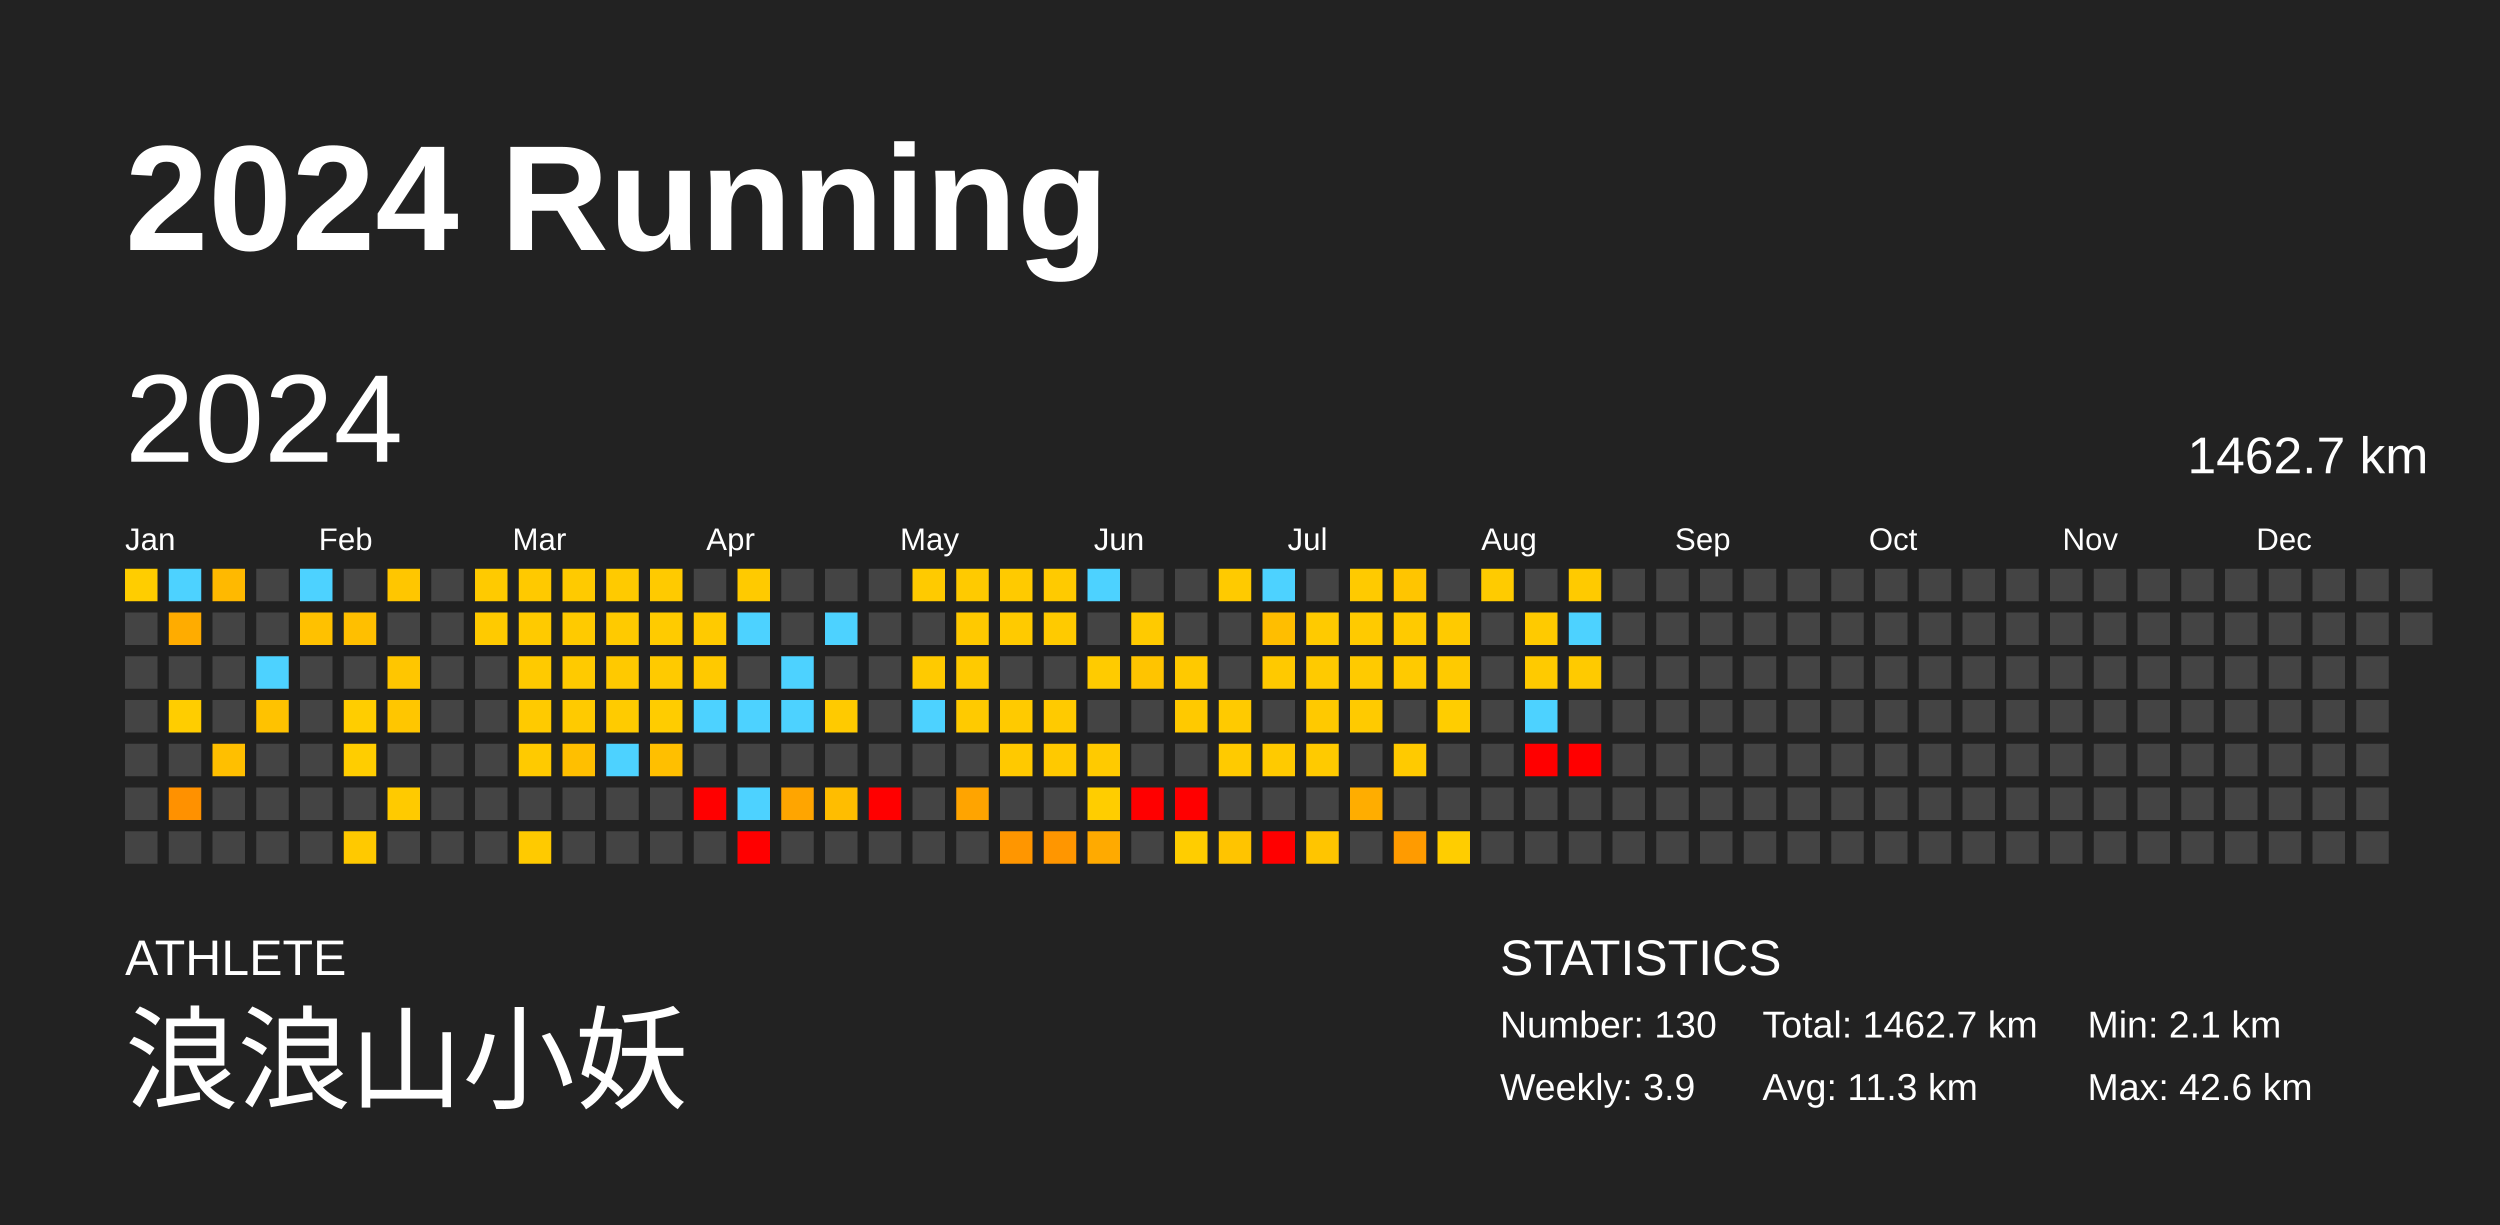
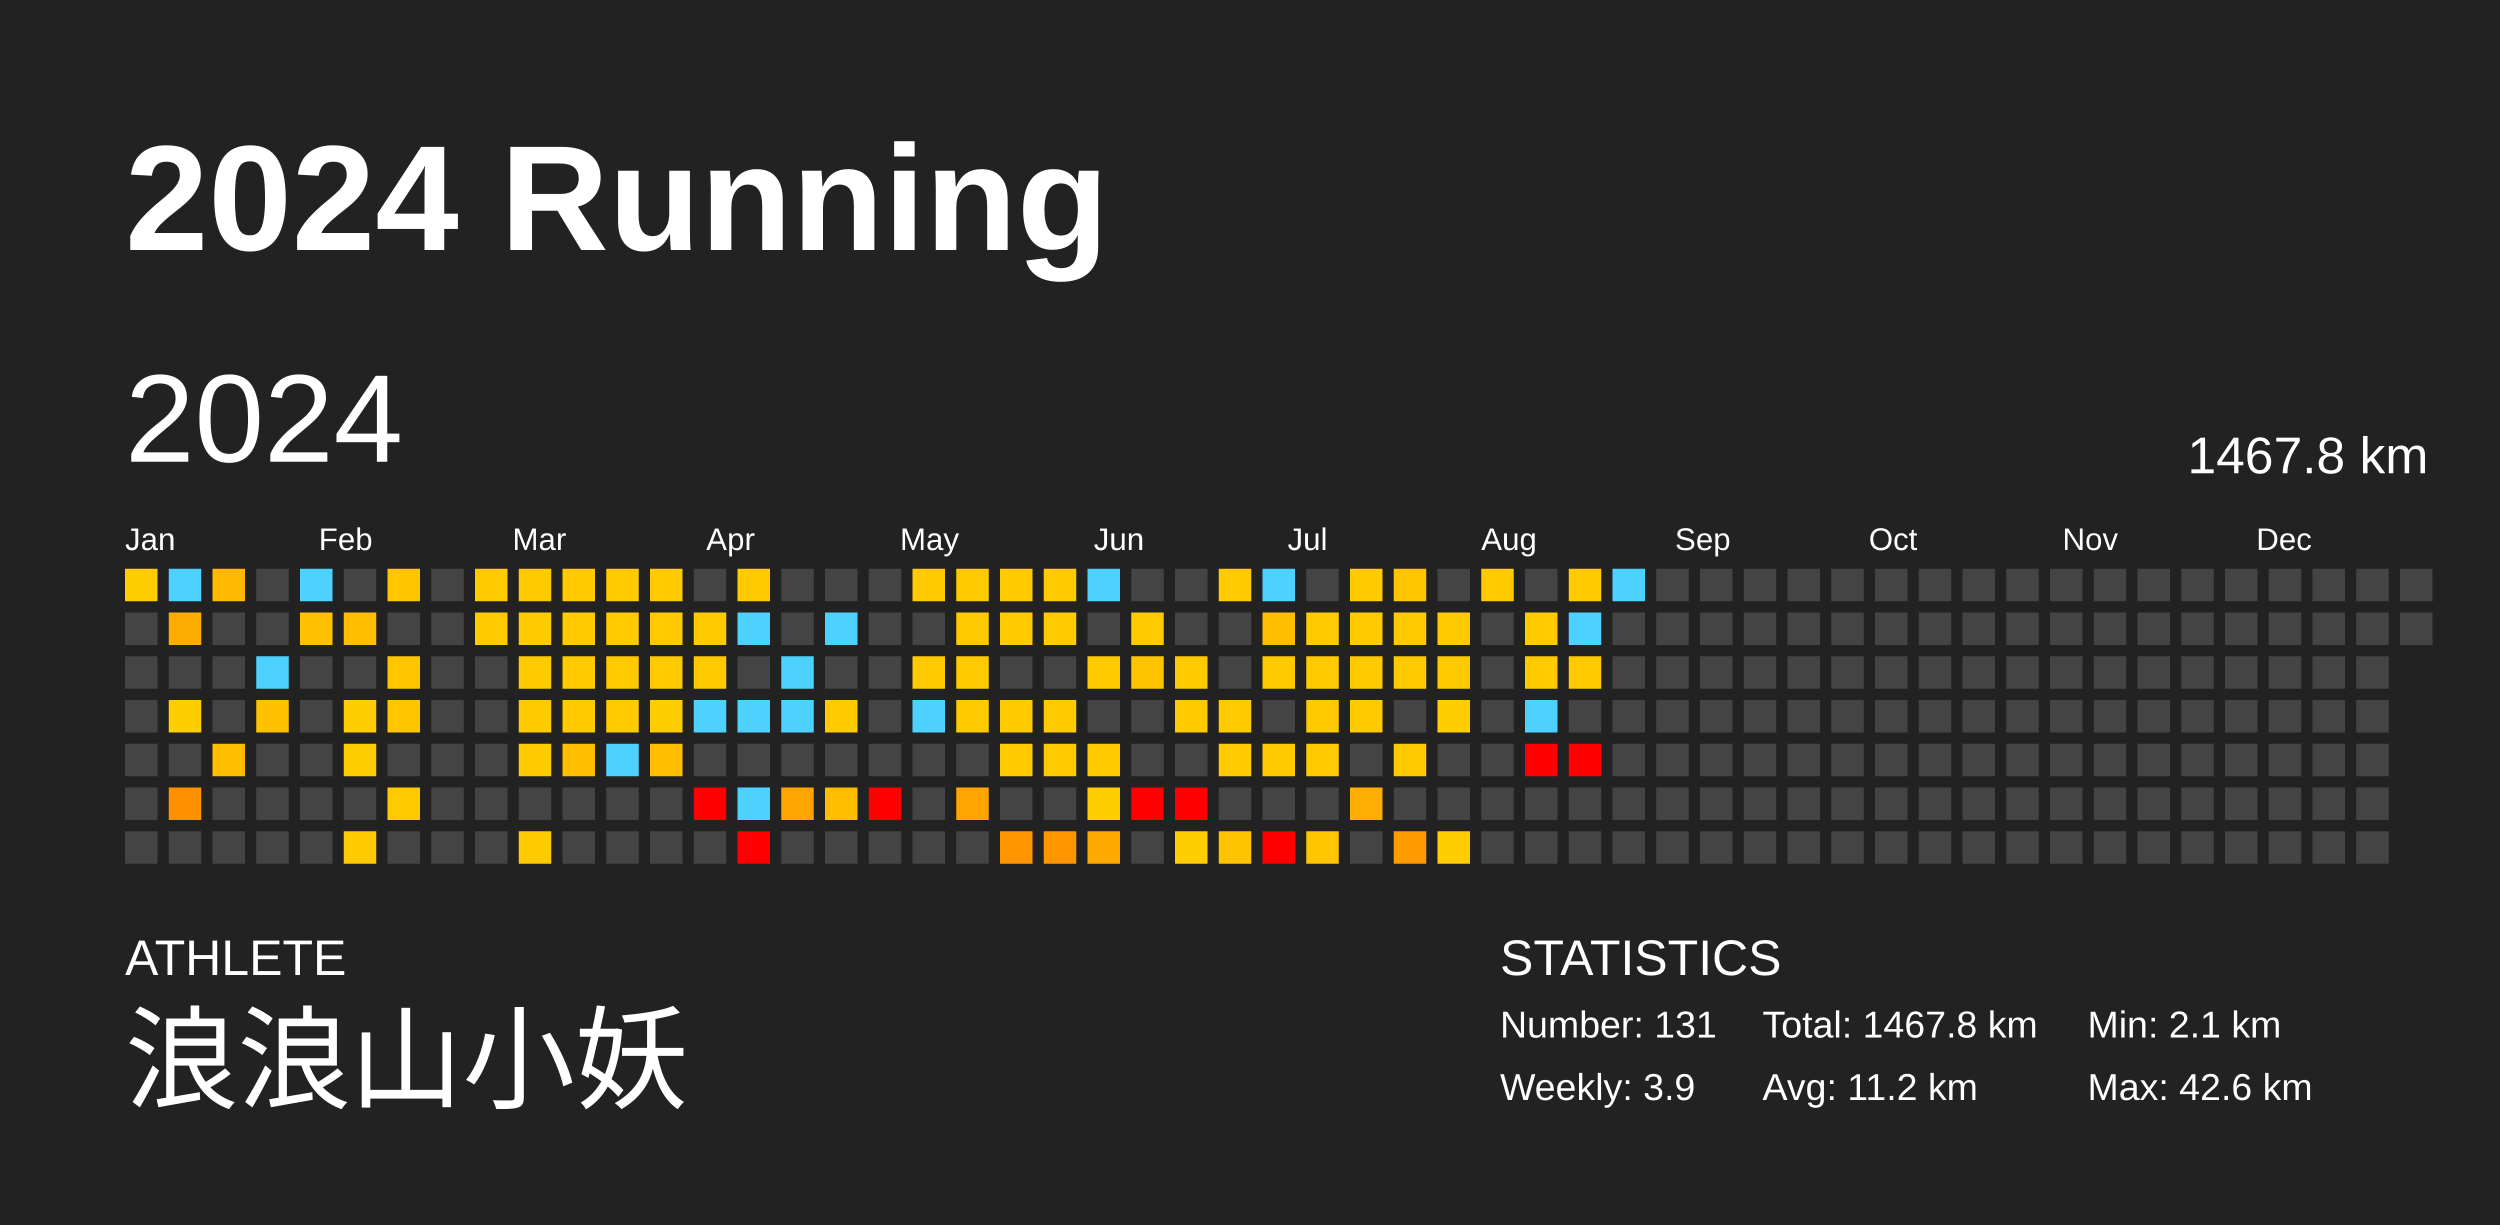
<svg xmlns="http://www.w3.org/2000/svg" baseProfile="full" height="98mm" version="1.1" viewBox="0,0,200,98" width="200mm">
  <defs />
  <rect fill="#222222" height="98" width="200" x="0" y="0" />
  <text fill="#FFFFFF" style="font-size:12px; font-family:Arial; font-weight:bold;" x="10" y="20">2024 Running</text>
  <text fill="#FFFFFF" style="font-size:4px; font-family:Arial" x="10" y="78">ATHLETE</text>
  <text fill="#FFFFFF" style="font-size:9px; font-family:Arial" x="10" y="88">浪浪山小妖</text>
  <text fill="#FFFFFF" style="font-size:4px; font-family:Arial" x="120" y="78">STATISTICS</text>
-   <text fill="#FFFFFF" style="font-size:3px; font-family:Arial" x="120" y="83">Number: 130</text>
+   <text fill="#FFFFFF" style="font-size:3px; font-family:Arial" x="120" y="83">Number: 131</text>
  <text fill="#FFFFFF" style="font-size:3px; font-family:Arial" x="120" y="88">Weekly: 3.9</text>
-   <text fill="#FFFFFF" style="font-size:3px; font-family:Arial" x="141" y="83">Total: 1462.7 km</text>
-   <text fill="#FFFFFF" style="font-size:3px; font-family:Arial" x="141" y="88">Avg: 11.3 km</text>
+   <text fill="#FFFFFF" style="font-size:3px; font-family:Arial" x="141" y="83">Total: 1467.8 km</text>
+   <text fill="#FFFFFF" style="font-size:3px; font-family:Arial" x="141" y="88">Avg: 11.2 km</text>
  <text fill="#FFFFFF" style="font-size:3px; font-family:Arial" x="167" y="83">Min: 2.1 km</text>
  <text fill="#FFFFFF" style="font-size:3px; font-family:Arial" x="167" y="88">Max: 42.6 km</text>
  <text dominant-baseline="hanging" fill="#FFFFFF" style="font-size:10.0px; font-family:Arial;" x="10" y="30">2024</text>
-   <text dominant-baseline="hanging" fill="#FFFFFF" style="font-size:4.125px; font-family:Arial;" x="175" y="35">1462.7 km</text>
+   <text dominant-baseline="hanging" fill="#FFFFFF" style="font-size:4.125px; font-family:Arial;" x="175" y="35">1467.8 km</text>
  <text fill="#FFFFFF" style="font-size:2.5px; font-family:Arial" x="10.0" y="44">Jan</text>
  <text fill="#FFFFFF" style="font-size:2.5px; font-family:Arial" x="25.5" y="44">Feb</text>
  <text fill="#FFFFFF" style="font-size:2.5px; font-family:Arial" x="41.0" y="44">Mar</text>
  <text fill="#FFFFFF" style="font-size:2.5px; font-family:Arial" x="56.5" y="44">Apr</text>
  <text fill="#FFFFFF" style="font-size:2.5px; font-family:Arial" x="72.0" y="44">May</text>
  <text fill="#FFFFFF" style="font-size:2.5px; font-family:Arial" x="87.5" y="44">Jun</text>
  <text fill="#FFFFFF" style="font-size:2.5px; font-family:Arial" x="103.0" y="44">Jul</text>
  <text fill="#FFFFFF" style="font-size:2.5px; font-family:Arial" x="118.5" y="44">Aug</text>
  <text fill="#FFFFFF" style="font-size:2.5px; font-family:Arial" x="134.0" y="44">Sep</text>
  <text fill="#FFFFFF" style="font-size:2.5px; font-family:Arial" x="149.5" y="44">Oct</text>
  <text fill="#FFFFFF" style="font-size:2.5px; font-family:Arial" x="165.0" y="44">Nov</text>
  <text fill="#FFFFFF" style="font-size:2.5px; font-family:Arial" x="180.5" y="44">Dec</text>
  <rect fill="#ffcd00" height="2.6" width="2.6" x="10.0" y="45.5" />
  <rect fill="#444444" height="2.6" width="2.6" x="10.0" y="49.0" />
  <rect fill="#444444" height="2.6" width="2.6" x="10.0" y="52.5" />
  <rect fill="#444444" height="2.6" width="2.6" x="10.0" y="56.0" />
  <rect fill="#444444" height="2.6" width="2.6" x="10.0" y="59.5" />
  <rect fill="#444444" height="2.6" width="2.6" x="10.0" y="63.0" />
  <rect fill="#444444" height="2.6" width="2.6" x="10.0" y="66.5" />
  <rect fill="#4dd2ff" height="2.6" width="2.6" x="13.5" y="45.5" />
  <rect fill="#ffac00" height="2.6" width="2.6" x="13.5" y="49.0" />
  <rect fill="#444444" height="2.6" width="2.6" x="13.5" y="52.5" />
  <rect fill="#ffcd00" height="2.6" width="2.6" x="13.5" y="56.0" />
  <rect fill="#444444" height="2.6" width="2.6" x="13.5" y="59.5" />
  <rect fill="#ff9100" height="2.6" width="2.6" x="13.5" y="63.0" />
  <rect fill="#444444" height="2.6" width="2.6" x="13.5" y="66.5" />
  <rect fill="#ffb900" height="2.6" width="2.6" x="17.0" y="45.5" />
  <rect fill="#444444" height="2.6" width="2.6" x="17.0" y="49.0" />
  <rect fill="#444444" height="2.6" width="2.6" x="17.0" y="52.5" />
  <rect fill="#444444" height="2.6" width="2.6" x="17.0" y="56.0" />
  <rect fill="#ffbf00" height="2.6" width="2.6" x="17.0" y="59.5" />
  <rect fill="#444444" height="2.6" width="2.6" x="17.0" y="63.0" />
  <rect fill="#444444" height="2.6" width="2.6" x="17.0" y="66.5" />
  <rect fill="#444444" height="2.6" width="2.6" x="20.5" y="45.5" />
  <rect fill="#444444" height="2.6" width="2.6" x="20.5" y="49.0" />
  <rect fill="#4dd2ff" height="2.6" width="2.6" x="20.5" y="52.5" />
  <rect fill="#ffc200" height="2.6" width="2.6" x="20.5" y="56.0" />
  <rect fill="#444444" height="2.6" width="2.6" x="20.5" y="59.5" />
  <rect fill="#444444" height="2.6" width="2.6" x="20.5" y="63.0" />
  <rect fill="#444444" height="2.6" width="2.6" x="20.5" y="66.5" />
  <rect fill="#4dd2ff" height="2.6" width="2.6" x="24.0" y="45.5" />
  <rect fill="#ffc100" height="2.6" width="2.6" x="24.0" y="49.0" />
  <rect fill="#444444" height="2.6" width="2.6" x="24.0" y="52.5" />
  <rect fill="#444444" height="2.6" width="2.6" x="24.0" y="56.0" />
  <rect fill="#444444" height="2.6" width="2.6" x="24.0" y="59.5" />
  <rect fill="#444444" height="2.6" width="2.6" x="24.0" y="63.0" />
  <rect fill="#444444" height="2.6" width="2.6" x="24.0" y="66.5" />
  <rect fill="#444444" height="2.6" width="2.6" x="27.5" y="45.5" />
  <rect fill="#ffbf00" height="2.6" width="2.6" x="27.5" y="49.0" />
  <rect fill="#444444" height="2.6" width="2.6" x="27.5" y="52.5" />
  <rect fill="#ffcd00" height="2.6" width="2.6" x="27.5" y="56.0" />
  <rect fill="#ffcd00" height="2.6" width="2.6" x="27.5" y="59.5" />
  <rect fill="#444444" height="2.6" width="2.6" x="27.5" y="63.0" />
  <rect fill="#ffc900" height="2.6" width="2.6" x="27.5" y="66.5" />
  <rect fill="#ffc600" height="2.6" width="2.6" x="31.0" y="45.5" />
  <rect fill="#444444" height="2.6" width="2.6" x="31.0" y="49.0" />
  <rect fill="#ffc600" height="2.6" width="2.6" x="31.0" y="52.5" />
  <rect fill="#ffc600" height="2.6" width="2.6" x="31.0" y="56.0" />
  <rect fill="#444444" height="2.6" width="2.6" x="31.0" y="59.5" />
  <rect fill="#ffca00" height="2.6" width="2.6" x="31.0" y="63.0" />
  <rect fill="#444444" height="2.6" width="2.6" x="31.0" y="66.5" />
  <rect fill="#444444" height="2.6" width="2.6" x="34.5" y="45.5" />
  <rect fill="#444444" height="2.6" width="2.6" x="34.5" y="49.0" />
  <rect fill="#444444" height="2.6" width="2.6" x="34.5" y="52.5" />
  <rect fill="#444444" height="2.6" width="2.6" x="34.5" y="56.0" />
  <rect fill="#444444" height="2.6" width="2.6" x="34.5" y="59.5" />
  <rect fill="#444444" height="2.6" width="2.6" x="34.5" y="63.0" />
  <rect fill="#444444" height="2.6" width="2.6" x="34.5" y="66.5" />
  <rect fill="#ffca00" height="2.6" width="2.6" x="38.0" y="45.5" />
  <rect fill="#ffca00" height="2.6" width="2.6" x="38.0" y="49.0" />
  <rect fill="#444444" height="2.6" width="2.6" x="38.0" y="52.5" />
  <rect fill="#444444" height="2.6" width="2.6" x="38.0" y="56.0" />
  <rect fill="#444444" height="2.6" width="2.6" x="38.0" y="59.5" />
  <rect fill="#444444" height="2.6" width="2.6" x="38.0" y="63.0" />
  <rect fill="#444444" height="2.6" width="2.6" x="38.0" y="66.5" />
  <rect fill="#ffc900" height="2.6" width="2.6" x="41.5" y="45.5" />
  <rect fill="#ffca00" height="2.6" width="2.6" x="41.5" y="49.0" />
  <rect fill="#ffca00" height="2.6" width="2.6" x="41.5" y="52.5" />
  <rect fill="#ffca00" height="2.6" width="2.6" x="41.5" y="56.0" />
  <rect fill="#ffca00" height="2.6" width="2.6" x="41.5" y="59.5" />
  <rect fill="#444444" height="2.6" width="2.6" x="41.5" y="63.0" />
  <rect fill="#ffca00" height="2.6" width="2.6" x="41.5" y="66.5" />
  <rect fill="#ffca00" height="2.6" width="2.6" x="45.0" y="45.5" />
  <rect fill="#ffca00" height="2.6" width="2.6" x="45.0" y="49.0" />
  <rect fill="#ffca00" height="2.6" width="2.6" x="45.0" y="52.5" />
  <rect fill="#ffca00" height="2.6" width="2.6" x="45.0" y="56.0" />
  <rect fill="#ffbf00" height="2.6" width="2.6" x="45.0" y="59.5" />
  <rect fill="#444444" height="2.6" width="2.6" x="45.0" y="63.0" />
  <rect fill="#444444" height="2.6" width="2.6" x="45.0" y="66.5" />
  <rect fill="#ffca00" height="2.6" width="2.6" x="48.5" y="45.5" />
  <rect fill="#ffca00" height="2.6" width="2.6" x="48.5" y="49.0" />
  <rect fill="#ffc900" height="2.6" width="2.6" x="48.5" y="52.5" />
  <rect fill="#ffcb00" height="2.6" width="2.6" x="48.5" y="56.0" />
  <rect fill="#4dd2ff" height="2.6" width="2.6" x="48.5" y="59.5" />
  <rect fill="#444444" height="2.6" width="2.6" x="48.5" y="63.0" />
  <rect fill="#444444" height="2.6" width="2.6" x="48.5" y="66.5" />
  <rect fill="#ffca00" height="2.6" width="2.6" x="52.0" y="45.5" />
  <rect fill="#ffcb00" height="2.6" width="2.6" x="52.0" y="49.0" />
  <rect fill="#ffca00" height="2.6" width="2.6" x="52.0" y="52.5" />
  <rect fill="#ffcc00" height="2.6" width="2.6" x="52.0" y="56.0" />
  <rect fill="#ffbf00" height="2.6" width="2.6" x="52.0" y="59.5" />
  <rect fill="#444444" height="2.6" width="2.6" x="52.0" y="63.0" />
  <rect fill="#444444" height="2.6" width="2.6" x="52.0" y="66.5" />
  <rect fill="#444444" height="2.6" width="2.6" x="55.5" y="45.5" />
  <rect fill="#ffca00" height="2.6" width="2.6" x="55.5" y="49.0" />
  <rect fill="#ffc900" height="2.6" width="2.6" x="55.5" y="52.5" />
  <rect fill="#4dd2ff" height="2.6" width="2.6" x="55.5" y="56.0" />
  <rect fill="#444444" height="2.6" width="2.6" x="55.5" y="59.5" />
  <rect fill="red" height="2.6" width="2.6" x="55.5" y="63.0" />
  <rect fill="#444444" height="2.6" width="2.6" x="55.5" y="66.5" />
  <rect fill="#ffca00" height="2.6" width="2.6" x="59.0" y="45.5" />
  <rect fill="#4dd2ff" height="2.6" width="2.6" x="59.0" y="49.0" />
  <rect fill="#444444" height="2.6" width="2.6" x="59.0" y="52.5" />
  <rect fill="#4dd2ff" height="2.6" width="2.6" x="59.0" y="56.0" />
  <rect fill="#444444" height="2.6" width="2.6" x="59.0" y="59.5" />
  <rect fill="#4dd2ff" height="2.6" width="2.6" x="59.0" y="63.0" />
  <rect fill="red" height="2.6" width="2.6" x="59.0" y="66.5" />
  <rect fill="#444444" height="2.6" width="2.6" x="62.5" y="45.5" />
  <rect fill="#444444" height="2.6" width="2.6" x="62.5" y="49.0" />
  <rect fill="#4dd2ff" height="2.6" width="2.6" x="62.5" y="52.5" />
  <rect fill="#4dd2ff" height="2.6" width="2.6" x="62.5" y="56.0" />
  <rect fill="#444444" height="2.6" width="2.6" x="62.5" y="59.5" />
  <rect fill="#ffa500" height="2.6" width="2.6" x="62.5" y="63.0" />
  <rect fill="#444444" height="2.6" width="2.6" x="62.5" y="66.5" />
  <rect fill="#444444" height="2.6" width="2.6" x="66.0" y="45.5" />
  <rect fill="#4dd2ff" height="2.6" width="2.6" x="66.0" y="49.0" />
  <rect fill="#444444" height="2.6" width="2.6" x="66.0" y="52.5" />
  <rect fill="#ffca00" height="2.6" width="2.6" x="66.0" y="56.0" />
  <rect fill="#444444" height="2.6" width="2.6" x="66.0" y="59.5" />
  <rect fill="#ffbd00" height="2.6" width="2.6" x="66.0" y="63.0" />
  <rect fill="#444444" height="2.6" width="2.6" x="66.0" y="66.5" />
  <rect fill="#444444" height="2.6" width="2.6" x="69.5" y="45.5" />
  <rect fill="#444444" height="2.6" width="2.6" x="69.5" y="49.0" />
  <rect fill="#444444" height="2.6" width="2.6" x="69.5" y="52.5" />
  <rect fill="#444444" height="2.6" width="2.6" x="69.5" y="56.0" />
  <rect fill="#444444" height="2.6" width="2.6" x="69.5" y="59.5" />
  <rect fill="red" height="2.6" width="2.6" x="69.5" y="63.0" />
  <rect fill="#444444" height="2.6" width="2.6" x="69.5" y="66.5" />
  <rect fill="#ffca00" height="2.6" width="2.6" x="73.0" y="45.5" />
  <rect fill="#444444" height="2.6" width="2.6" x="73.0" y="49.0" />
  <rect fill="#ffca00" height="2.6" width="2.6" x="73.0" y="52.5" />
  <rect fill="#4dd2ff" height="2.6" width="2.6" x="73.0" y="56.0" />
  <rect fill="#444444" height="2.6" width="2.6" x="73.0" y="59.5" />
  <rect fill="#444444" height="2.6" width="2.6" x="73.0" y="63.0" />
  <rect fill="#444444" height="2.6" width="2.6" x="73.0" y="66.5" />
  <rect fill="#ffca00" height="2.6" width="2.6" x="76.5" y="45.5" />
  <rect fill="#ffc900" height="2.6" width="2.6" x="76.5" y="49.0" />
  <rect fill="#ffca00" height="2.6" width="2.6" x="76.5" y="52.5" />
  <rect fill="#ffca00" height="2.6" width="2.6" x="76.5" y="56.0" />
  <rect fill="#444444" height="2.6" width="2.6" x="76.5" y="59.5" />
  <rect fill="#ffa400" height="2.6" width="2.6" x="76.5" y="63.0" />
  <rect fill="#444444" height="2.6" width="2.6" x="76.5" y="66.5" />
  <rect fill="#ffca00" height="2.6" width="2.6" x="80.0" y="45.5" />
  <rect fill="#ffca00" height="2.6" width="2.6" x="80.0" y="49.0" />
  <rect fill="#444444" height="2.6" width="2.6" x="80.0" y="52.5" />
  <rect fill="#ffca00" height="2.6" width="2.6" x="80.0" y="56.0" />
  <rect fill="#ffc900" height="2.6" width="2.6" x="80.0" y="59.5" />
  <rect fill="#444444" height="2.6" width="2.6" x="80.0" y="63.0" />
  <rect fill="#ff9600" height="2.6" width="2.6" x="80.0" y="66.5" />
  <rect fill="#ffca00" height="2.6" width="2.6" x="83.5" y="45.5" />
  <rect fill="#ffca00" height="2.6" width="2.6" x="83.5" y="49.0" />
  <rect fill="#444444" height="2.6" width="2.6" x="83.5" y="52.5" />
  <rect fill="#ffca00" height="2.6" width="2.6" x="83.5" y="56.0" />
  <rect fill="#ffc900" height="2.6" width="2.6" x="83.5" y="59.5" />
  <rect fill="#444444" height="2.6" width="2.6" x="83.5" y="63.0" />
  <rect fill="#ff9600" height="2.6" width="2.6" x="83.5" y="66.5" />
  <rect fill="#4dd2ff" height="2.6" width="2.6" x="87.0" y="45.5" />
  <rect fill="#444444" height="2.6" width="2.6" x="87.0" y="49.0" />
  <rect fill="#ffcb00" height="2.6" width="2.6" x="87.0" y="52.5" />
  <rect fill="#444444" height="2.6" width="2.6" x="87.0" y="56.0" />
  <rect fill="#ffca00" height="2.6" width="2.6" x="87.0" y="59.5" />
  <rect fill="#ffcd00" height="2.6" width="2.6" x="87.0" y="63.0" />
  <rect fill="#ffaa00" height="2.6" width="2.6" x="87.0" y="66.5" />
  <rect fill="#444444" height="2.6" width="2.6" x="90.5" y="45.5" />
  <rect fill="#ffca00" height="2.6" width="2.6" x="90.5" y="49.0" />
  <rect fill="#ffc400" height="2.6" width="2.6" x="90.5" y="52.5" />
  <rect fill="#444444" height="2.6" width="2.6" x="90.5" y="56.0" />
  <rect fill="#444444" height="2.6" width="2.6" x="90.5" y="59.5" />
  <rect fill="red" height="2.6" width="2.6" x="90.5" y="63.0" />
  <rect fill="#444444" height="2.6" width="2.6" x="90.5" y="66.5" />
  <rect fill="#444444" height="2.6" width="2.6" x="94.0" y="45.5" />
  <rect fill="#444444" height="2.6" width="2.6" x="94.0" y="49.0" />
  <rect fill="#ffc900" height="2.6" width="2.6" x="94.0" y="52.5" />
  <rect fill="#ffc900" height="2.6" width="2.6" x="94.0" y="56.0" />
  <rect fill="#444444" height="2.6" width="2.6" x="94.0" y="59.5" />
  <rect fill="red" height="2.6" width="2.6" x="94.0" y="63.0" />
  <rect fill="#ffcd00" height="2.6" width="2.6" x="94.0" y="66.5" />
  <rect fill="#ffca00" height="2.6" width="2.6" x="97.5" y="45.5" />
  <rect fill="#444444" height="2.6" width="2.6" x="97.5" y="49.0" />
  <rect fill="#444444" height="2.6" width="2.6" x="97.5" y="52.5" />
  <rect fill="#ffca00" height="2.6" width="2.6" x="97.5" y="56.0" />
  <rect fill="#ffca00" height="2.6" width="2.6" x="97.5" y="59.5" />
  <rect fill="#444444" height="2.6" width="2.6" x="97.5" y="63.0" />
  <rect fill="#ffc400" height="2.6" width="2.6" x="97.5" y="66.5" />
  <rect fill="#4dd2ff" height="2.6" width="2.6" x="101.0" y="45.5" />
  <rect fill="#ffbe00" height="2.6" width="2.6" x="101.0" y="49.0" />
  <rect fill="#ffc900" height="2.6" width="2.6" x="101.0" y="52.5" />
  <rect fill="#444444" height="2.6" width="2.6" x="101.0" y="56.0" />
  <rect fill="#ffca00" height="2.6" width="2.6" x="101.0" y="59.5" />
  <rect fill="#444444" height="2.6" width="2.6" x="101.0" y="63.0" />
  <rect fill="red" height="2.6" width="2.6" x="101.0" y="66.5" />
  <rect fill="#444444" height="2.6" width="2.6" x="104.5" y="45.5" />
  <rect fill="#ffca00" height="2.6" width="2.6" x="104.5" y="49.0" />
  <rect fill="#ffca00" height="2.6" width="2.6" x="104.5" y="52.5" />
  <rect fill="#ffc900" height="2.6" width="2.6" x="104.5" y="56.0" />
  <rect fill="#ffca00" height="2.6" width="2.6" x="104.5" y="59.5" />
  <rect fill="#444444" height="2.6" width="2.6" x="104.5" y="63.0" />
  <rect fill="#ffc500" height="2.6" width="2.6" x="104.5" y="66.5" />
  <rect fill="#ffca00" height="2.6" width="2.6" x="108.0" y="45.5" />
  <rect fill="#ffca00" height="2.6" width="2.6" x="108.0" y="49.0" />
  <rect fill="#ffca00" height="2.6" width="2.6" x="108.0" y="52.5" />
  <rect fill="#ffca00" height="2.6" width="2.6" x="108.0" y="56.0" />
  <rect fill="#444444" height="2.6" width="2.6" x="108.0" y="59.5" />
  <rect fill="#ffad00" height="2.6" width="2.6" x="108.0" y="63.0" />
  <rect fill="#444444" height="2.6" width="2.6" x="108.0" y="66.5" />
  <rect fill="#ffc500" height="2.6" width="2.6" x="111.5" y="45.5" />
  <rect fill="#ffca00" height="2.6" width="2.6" x="111.5" y="49.0" />
  <rect fill="#ffca00" height="2.6" width="2.6" x="111.5" y="52.5" />
  <rect fill="#444444" height="2.6" width="2.6" x="111.5" y="56.0" />
  <rect fill="#ffca00" height="2.6" width="2.6" x="111.5" y="59.5" />
  <rect fill="#444444" height="2.6" width="2.6" x="111.5" y="63.0" />
  <rect fill="#ff9b00" height="2.6" width="2.6" x="111.5" y="66.5" />
  <rect fill="#444444" height="2.6" width="2.6" x="115.0" y="45.5" />
  <rect fill="#ffca00" height="2.6" width="2.6" x="115.0" y="49.0" />
  <rect fill="#ffca00" height="2.6" width="2.6" x="115.0" y="52.5" />
  <rect fill="#ffcd00" height="2.6" width="2.6" x="115.0" y="56.0" />
  <rect fill="#444444" height="2.6" width="2.6" x="115.0" y="59.5" />
  <rect fill="#444444" height="2.6" width="2.6" x="115.0" y="63.0" />
  <rect fill="#ffcd00" height="2.6" width="2.6" x="115.0" y="66.5" />
  <rect fill="#ffcb00" height="2.6" width="2.6" x="118.5" y="45.5" />
  <rect fill="#444444" height="2.6" width="2.6" x="118.5" y="49.0" />
  <rect fill="#444444" height="2.6" width="2.6" x="118.5" y="52.5" />
  <rect fill="#444444" height="2.6" width="2.6" x="118.5" y="56.0" />
  <rect fill="#444444" height="2.6" width="2.6" x="118.5" y="59.5" />
  <rect fill="#444444" height="2.6" width="2.6" x="118.5" y="63.0" />
  <rect fill="#444444" height="2.6" width="2.6" x="118.5" y="66.5" />
  <rect fill="#444444" height="2.6" width="2.6" x="122.0" y="45.5" />
  <rect fill="#ffca00" height="2.6" width="2.6" x="122.0" y="49.0" />
  <rect fill="#ffca00" height="2.6" width="2.6" x="122.0" y="52.5" />
  <rect fill="#4dd2ff" height="2.6" width="2.6" x="122.0" y="56.0" />
  <rect fill="red" height="2.6" width="2.6" x="122.0" y="59.5" />
  <rect fill="#444444" height="2.6" width="2.6" x="122.0" y="63.0" />
  <rect fill="#444444" height="2.6" width="2.6" x="122.0" y="66.5" />
  <rect fill="#ffca00" height="2.6" width="2.6" x="125.5" y="45.5" />
  <rect fill="#4dd2ff" height="2.6" width="2.6" x="125.5" y="49.0" />
  <rect fill="#ffca00" height="2.6" width="2.6" x="125.5" y="52.5" />
  <rect fill="#444444" height="2.6" width="2.6" x="125.5" y="56.0" />
  <rect fill="red" height="2.6" width="2.6" x="125.5" y="59.5" />
  <rect fill="#444444" height="2.6" width="2.6" x="125.5" y="63.0" />
  <rect fill="#444444" height="2.6" width="2.6" x="125.5" y="66.5" />
-   <rect fill="#444444" height="2.6" width="2.6" x="129.0" y="45.5" />
+   <rect fill="#4dd2ff" height="2.6" width="2.6" x="129.0" y="45.5" />
  <rect fill="#444444" height="2.6" width="2.6" x="129.0" y="49.0" />
  <rect fill="#444444" height="2.6" width="2.6" x="129.0" y="52.5" />
  <rect fill="#444444" height="2.6" width="2.6" x="129.0" y="56.0" />
  <rect fill="#444444" height="2.6" width="2.6" x="129.0" y="59.5" />
  <rect fill="#444444" height="2.6" width="2.6" x="129.0" y="63.0" />
  <rect fill="#444444" height="2.6" width="2.6" x="129.0" y="66.5" />
  <rect fill="#444444" height="2.6" width="2.6" x="132.5" y="45.5" />
  <rect fill="#444444" height="2.6" width="2.6" x="132.5" y="49.0" />
  <rect fill="#444444" height="2.6" width="2.6" x="132.5" y="52.5" />
  <rect fill="#444444" height="2.6" width="2.6" x="132.5" y="56.0" />
  <rect fill="#444444" height="2.6" width="2.6" x="132.5" y="59.5" />
  <rect fill="#444444" height="2.6" width="2.6" x="132.5" y="63.0" />
  <rect fill="#444444" height="2.6" width="2.6" x="132.5" y="66.5" />
  <rect fill="#444444" height="2.6" width="2.6" x="136.0" y="45.5" />
  <rect fill="#444444" height="2.6" width="2.6" x="136.0" y="49.0" />
  <rect fill="#444444" height="2.6" width="2.6" x="136.0" y="52.5" />
  <rect fill="#444444" height="2.6" width="2.6" x="136.0" y="56.0" />
  <rect fill="#444444" height="2.6" width="2.6" x="136.0" y="59.5" />
  <rect fill="#444444" height="2.6" width="2.6" x="136.0" y="63.0" />
  <rect fill="#444444" height="2.6" width="2.6" x="136.0" y="66.5" />
  <rect fill="#444444" height="2.6" width="2.6" x="139.5" y="45.5" />
  <rect fill="#444444" height="2.6" width="2.6" x="139.5" y="49.0" />
  <rect fill="#444444" height="2.6" width="2.6" x="139.5" y="52.5" />
  <rect fill="#444444" height="2.6" width="2.6" x="139.5" y="56.0" />
  <rect fill="#444444" height="2.6" width="2.6" x="139.5" y="59.5" />
  <rect fill="#444444" height="2.6" width="2.6" x="139.5" y="63.0" />
  <rect fill="#444444" height="2.6" width="2.6" x="139.5" y="66.5" />
  <rect fill="#444444" height="2.6" width="2.6" x="143.0" y="45.5" />
  <rect fill="#444444" height="2.6" width="2.6" x="143.0" y="49.0" />
  <rect fill="#444444" height="2.6" width="2.6" x="143.0" y="52.5" />
  <rect fill="#444444" height="2.6" width="2.6" x="143.0" y="56.0" />
  <rect fill="#444444" height="2.6" width="2.6" x="143.0" y="59.5" />
  <rect fill="#444444" height="2.6" width="2.6" x="143.0" y="63.0" />
  <rect fill="#444444" height="2.6" width="2.6" x="143.0" y="66.5" />
  <rect fill="#444444" height="2.6" width="2.6" x="146.5" y="45.5" />
  <rect fill="#444444" height="2.6" width="2.6" x="146.5" y="49.0" />
  <rect fill="#444444" height="2.6" width="2.6" x="146.5" y="52.5" />
  <rect fill="#444444" height="2.6" width="2.6" x="146.5" y="56.0" />
  <rect fill="#444444" height="2.6" width="2.6" x="146.5" y="59.5" />
  <rect fill="#444444" height="2.6" width="2.6" x="146.5" y="63.0" />
  <rect fill="#444444" height="2.6" width="2.6" x="146.5" y="66.5" />
  <rect fill="#444444" height="2.6" width="2.6" x="150.0" y="45.5" />
  <rect fill="#444444" height="2.6" width="2.6" x="150.0" y="49.0" />
  <rect fill="#444444" height="2.6" width="2.6" x="150.0" y="52.5" />
  <rect fill="#444444" height="2.6" width="2.6" x="150.0" y="56.0" />
  <rect fill="#444444" height="2.6" width="2.6" x="150.0" y="59.5" />
  <rect fill="#444444" height="2.6" width="2.6" x="150.0" y="63.0" />
  <rect fill="#444444" height="2.6" width="2.6" x="150.0" y="66.5" />
  <rect fill="#444444" height="2.6" width="2.6" x="153.5" y="45.5" />
  <rect fill="#444444" height="2.6" width="2.6" x="153.5" y="49.0" />
  <rect fill="#444444" height="2.6" width="2.6" x="153.5" y="52.5" />
  <rect fill="#444444" height="2.6" width="2.6" x="153.5" y="56.0" />
  <rect fill="#444444" height="2.6" width="2.6" x="153.5" y="59.5" />
  <rect fill="#444444" height="2.6" width="2.6" x="153.5" y="63.0" />
  <rect fill="#444444" height="2.6" width="2.6" x="153.5" y="66.5" />
  <rect fill="#444444" height="2.6" width="2.6" x="157.0" y="45.5" />
  <rect fill="#444444" height="2.6" width="2.6" x="157.0" y="49.0" />
  <rect fill="#444444" height="2.6" width="2.6" x="157.0" y="52.5" />
  <rect fill="#444444" height="2.6" width="2.6" x="157.0" y="56.0" />
  <rect fill="#444444" height="2.6" width="2.6" x="157.0" y="59.5" />
  <rect fill="#444444" height="2.6" width="2.6" x="157.0" y="63.0" />
  <rect fill="#444444" height="2.6" width="2.6" x="157.0" y="66.5" />
  <rect fill="#444444" height="2.6" width="2.6" x="160.5" y="45.5" />
  <rect fill="#444444" height="2.6" width="2.6" x="160.5" y="49.0" />
  <rect fill="#444444" height="2.6" width="2.6" x="160.5" y="52.5" />
  <rect fill="#444444" height="2.6" width="2.6" x="160.5" y="56.0" />
  <rect fill="#444444" height="2.6" width="2.6" x="160.5" y="59.5" />
  <rect fill="#444444" height="2.6" width="2.6" x="160.5" y="63.0" />
  <rect fill="#444444" height="2.6" width="2.6" x="160.5" y="66.5" />
  <rect fill="#444444" height="2.6" width="2.6" x="164.0" y="45.5" />
  <rect fill="#444444" height="2.6" width="2.6" x="164.0" y="49.0" />
  <rect fill="#444444" height="2.6" width="2.6" x="164.0" y="52.5" />
  <rect fill="#444444" height="2.6" width="2.6" x="164.0" y="56.0" />
  <rect fill="#444444" height="2.6" width="2.6" x="164.0" y="59.5" />
  <rect fill="#444444" height="2.6" width="2.6" x="164.0" y="63.0" />
  <rect fill="#444444" height="2.6" width="2.6" x="164.0" y="66.5" />
  <rect fill="#444444" height="2.6" width="2.6" x="167.5" y="45.5" />
  <rect fill="#444444" height="2.6" width="2.6" x="167.5" y="49.0" />
  <rect fill="#444444" height="2.6" width="2.6" x="167.5" y="52.5" />
  <rect fill="#444444" height="2.6" width="2.6" x="167.5" y="56.0" />
  <rect fill="#444444" height="2.6" width="2.6" x="167.5" y="59.5" />
  <rect fill="#444444" height="2.6" width="2.6" x="167.5" y="63.0" />
  <rect fill="#444444" height="2.6" width="2.6" x="167.5" y="66.5" />
  <rect fill="#444444" height="2.6" width="2.6" x="171.0" y="45.5" />
  <rect fill="#444444" height="2.6" width="2.6" x="171.0" y="49.0" />
  <rect fill="#444444" height="2.6" width="2.6" x="171.0" y="52.5" />
  <rect fill="#444444" height="2.6" width="2.6" x="171.0" y="56.0" />
  <rect fill="#444444" height="2.6" width="2.6" x="171.0" y="59.5" />
  <rect fill="#444444" height="2.6" width="2.6" x="171.0" y="63.0" />
  <rect fill="#444444" height="2.6" width="2.6" x="171.0" y="66.5" />
  <rect fill="#444444" height="2.6" width="2.6" x="174.5" y="45.5" />
  <rect fill="#444444" height="2.6" width="2.6" x="174.5" y="49.0" />
  <rect fill="#444444" height="2.6" width="2.6" x="174.5" y="52.5" />
  <rect fill="#444444" height="2.6" width="2.6" x="174.5" y="56.0" />
  <rect fill="#444444" height="2.6" width="2.6" x="174.5" y="59.5" />
  <rect fill="#444444" height="2.6" width="2.6" x="174.5" y="63.0" />
  <rect fill="#444444" height="2.6" width="2.6" x="174.5" y="66.5" />
  <rect fill="#444444" height="2.6" width="2.6" x="178.0" y="45.5" />
  <rect fill="#444444" height="2.6" width="2.6" x="178.0" y="49.0" />
  <rect fill="#444444" height="2.6" width="2.6" x="178.0" y="52.5" />
  <rect fill="#444444" height="2.6" width="2.6" x="178.0" y="56.0" />
  <rect fill="#444444" height="2.6" width="2.6" x="178.0" y="59.5" />
  <rect fill="#444444" height="2.6" width="2.6" x="178.0" y="63.0" />
  <rect fill="#444444" height="2.6" width="2.6" x="178.0" y="66.5" />
  <rect fill="#444444" height="2.6" width="2.6" x="181.5" y="45.5" />
  <rect fill="#444444" height="2.6" width="2.6" x="181.5" y="49.0" />
  <rect fill="#444444" height="2.6" width="2.6" x="181.5" y="52.5" />
  <rect fill="#444444" height="2.6" width="2.6" x="181.5" y="56.0" />
  <rect fill="#444444" height="2.6" width="2.6" x="181.5" y="59.5" />
  <rect fill="#444444" height="2.6" width="2.6" x="181.5" y="63.0" />
  <rect fill="#444444" height="2.6" width="2.6" x="181.5" y="66.5" />
  <rect fill="#444444" height="2.6" width="2.6" x="185.0" y="45.5" />
  <rect fill="#444444" height="2.6" width="2.6" x="185.0" y="49.0" />
  <rect fill="#444444" height="2.6" width="2.6" x="185.0" y="52.5" />
  <rect fill="#444444" height="2.6" width="2.6" x="185.0" y="56.0" />
  <rect fill="#444444" height="2.6" width="2.6" x="185.0" y="59.5" />
  <rect fill="#444444" height="2.6" width="2.6" x="185.0" y="63.0" />
  <rect fill="#444444" height="2.6" width="2.6" x="185.0" y="66.5" />
  <rect fill="#444444" height="2.6" width="2.6" x="188.5" y="45.5" />
  <rect fill="#444444" height="2.6" width="2.6" x="188.5" y="49.0" />
  <rect fill="#444444" height="2.6" width="2.6" x="188.5" y="52.5" />
  <rect fill="#444444" height="2.6" width="2.6" x="188.5" y="56.0" />
  <rect fill="#444444" height="2.6" width="2.6" x="188.5" y="59.5" />
  <rect fill="#444444" height="2.6" width="2.6" x="188.5" y="63.0" />
  <rect fill="#444444" height="2.6" width="2.6" x="188.5" y="66.5" />
  <rect fill="#444444" height="2.6" width="2.6" x="192.0" y="45.5" />
  <rect fill="#444444" height="2.6" width="2.6" x="192.0" y="49.0" />
</svg>
